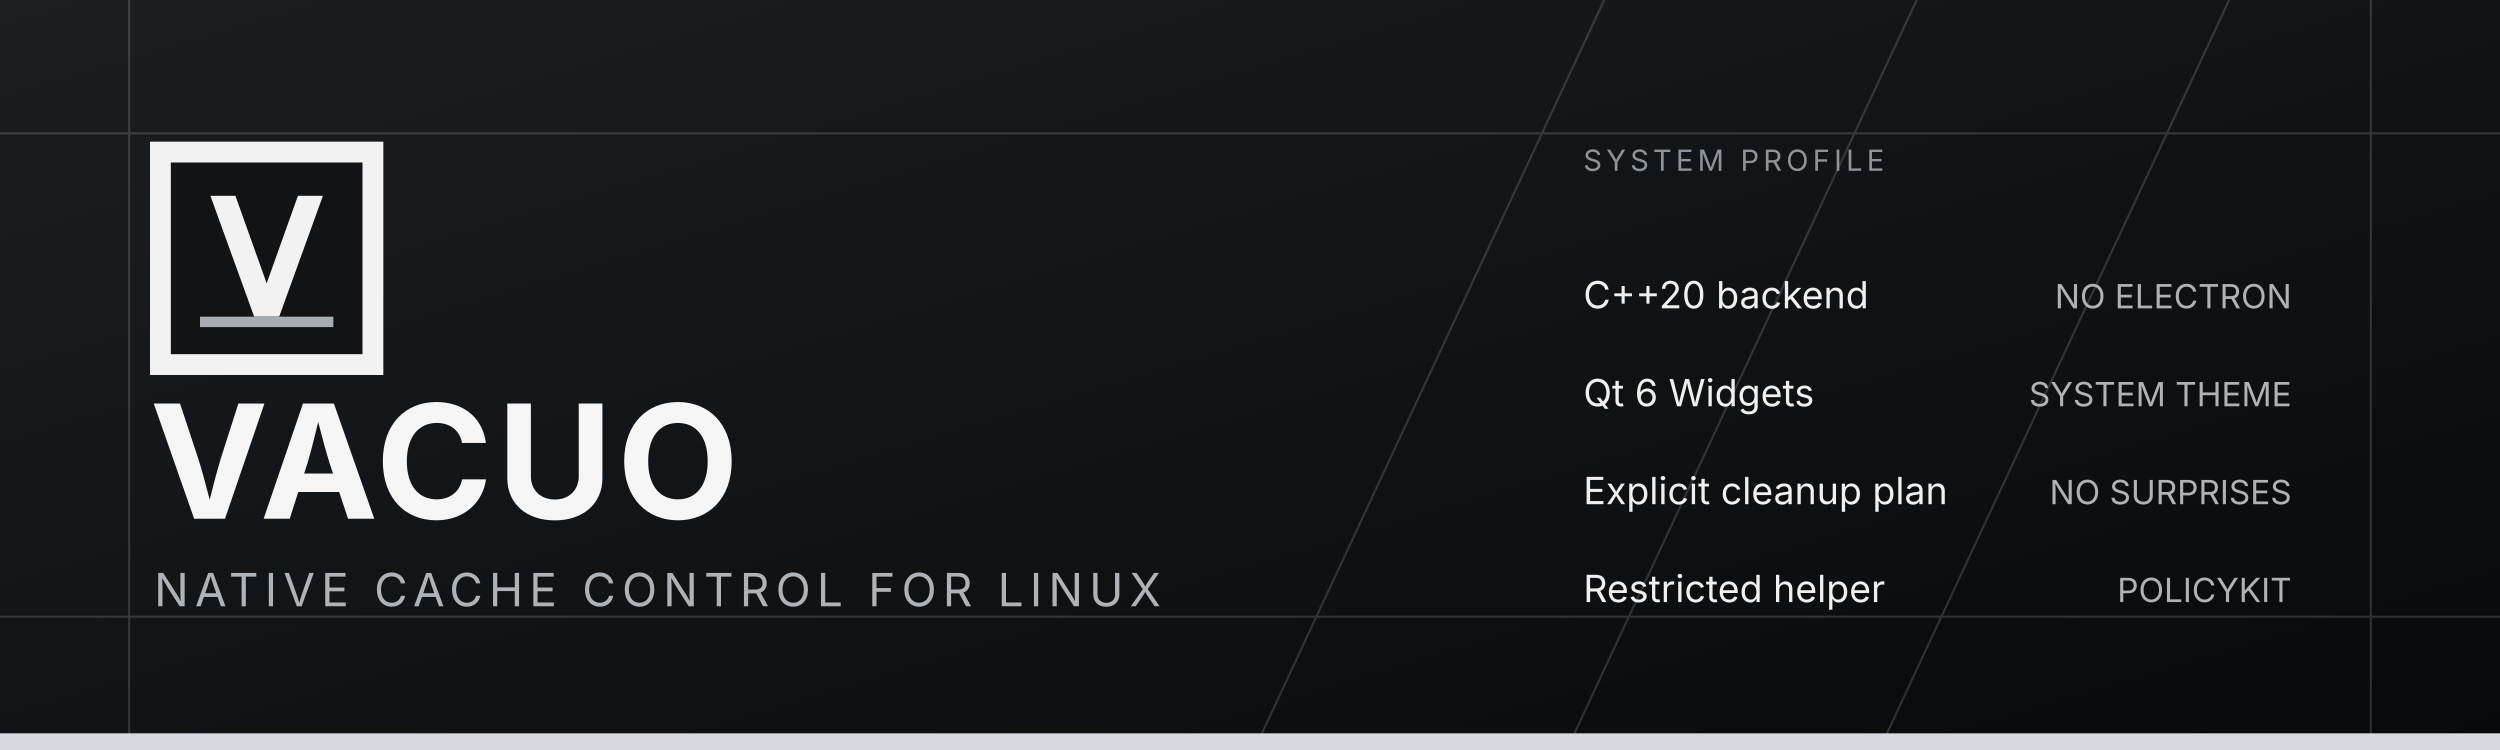
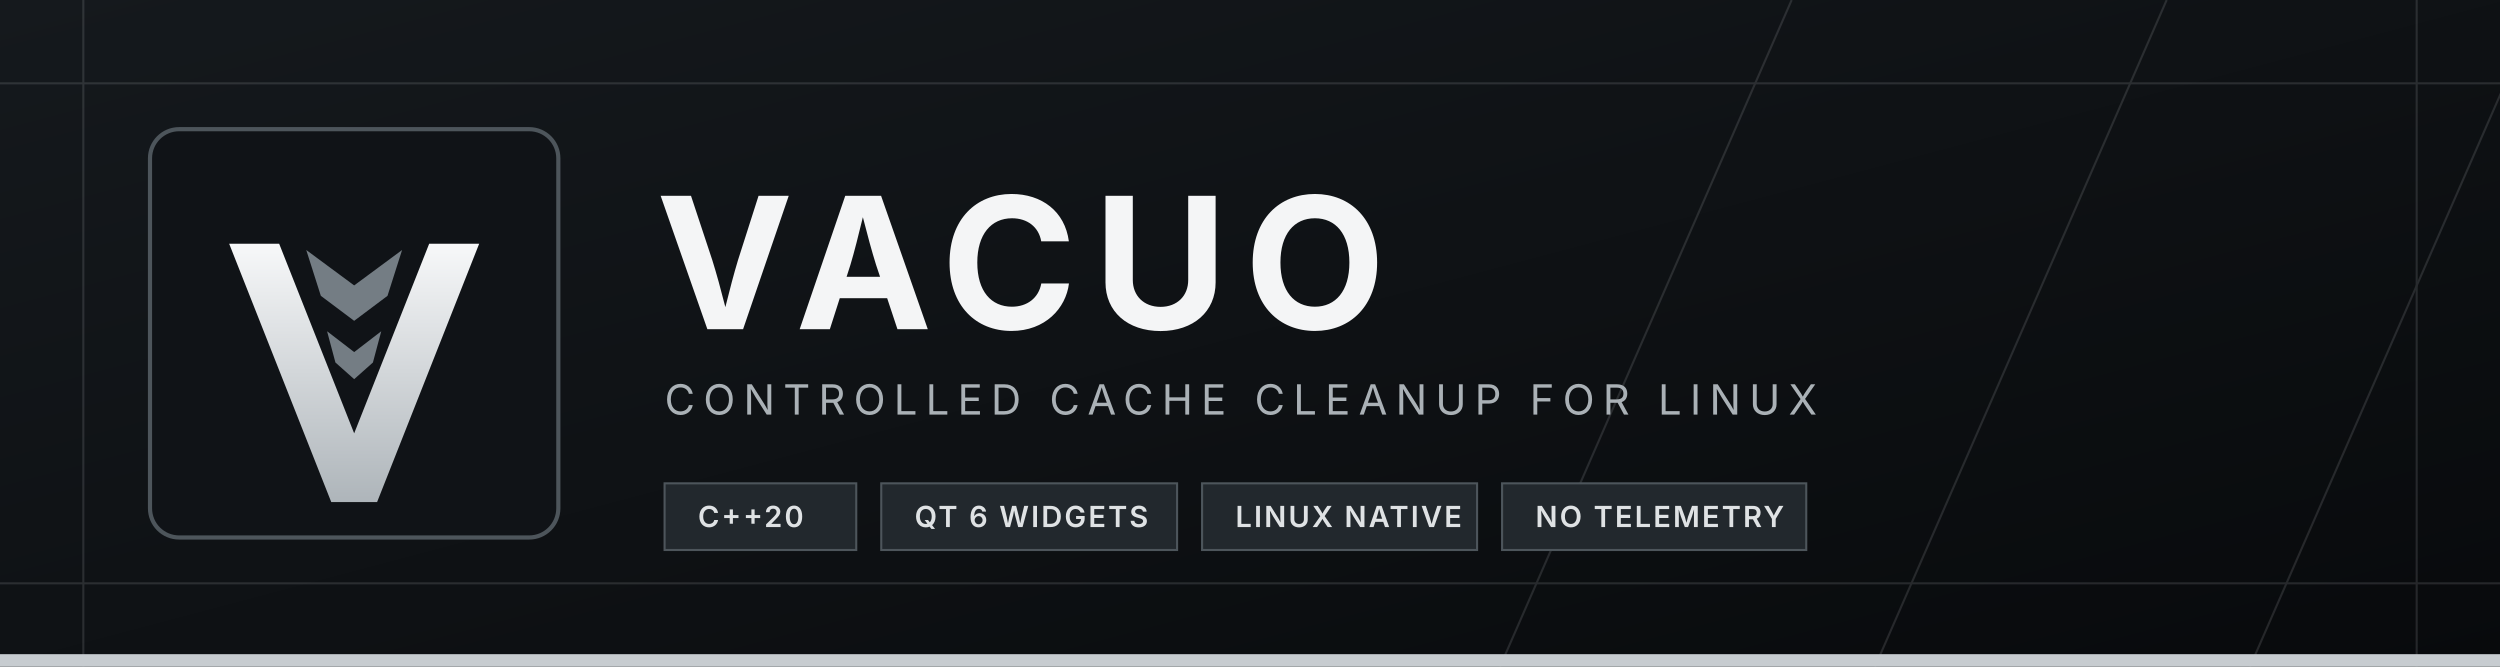
- <svg xmlns="http://www.w3.org/2000/svg" width="1200" height="360" viewBox="0 0 1200 360" role="img" aria-labelledby="title desc">
+ <svg xmlns="http://www.w3.org/2000/svg" width="1200" height="320" viewBox="0 0 1200 320" role="img" aria-labelledby="title desc">
  <defs>
    <linearGradient id="bg" x1="0" y1="0" x2="1" y2="1">
-       <stop offset="0" stop-color="#1c1f22" />
-       <stop offset="0.55" stop-color="#101214" />
-       <stop offset="1" stop-color="#08090a" />
+       <stop stop-color="#15191d" />
+       <stop offset="1" stop-color="#080a0c" />
    </linearGradient>
-     <linearGradient id="line" x1="0" y1="0" x2="1" y2="0">
-       <stop offset="0" stop-color="#f4f4f4" stop-opacity="0" />
-       <stop offset="0.5" stop-color="#f4f4f4" stop-opacity="0.65" />
-       <stop offset="1" stop-color="#f4f4f4" stop-opacity="0" />
+     <linearGradient id="silver" x1="0" y1="0" x2="0" y2="1">
+       <stop stop-color="#f7f8f9" />
+       <stop offset="1" stop-color="#aeb5ba" />
    </linearGradient>
  </defs>
-   <rect width="1200" height="360" fill="url(#bg)" />
-   <g opacity="0.17" stroke="#e8eaec" fill="none">
-     <path d="M0 64h1200M0 296h1200" />
-     <path d="M62 0v360M1138 0v360" />
-     <path d="M770 0 602 360M920 0 752 360M1070 0 902 360" />
+   <rect width="1200" height="320" fill="url(#bg)" />
+   <g opacity=".14" stroke="#d8dde0">
+     <path d="M0 40h1200M0 280h1200M40 0v320M1160 0v320" />
+     <path d="M860 0 720 320M1040 0 900 320M1220 0 1080 320" />
  </g>
-   <rect x="72" y="68" width="112" height="112" fill="#f2f2f2" />
-   <rect x="82" y="78" width="92" height="92" fill="#111315" />
-   <path fill="#f2f2f2" d="M101 94h12l15 42 15-42h12l-21 58h-12z" />
-   <path fill="#a8adb1" d="M96 152h64v5H96z" />
-   <text x="72" y="249" fill="#f5f5f5" font-family="Inter,Segoe UI,DejaVu Sans,sans-serif" font-size="76" font-weight="650" letter-spacing="2">VACUO</text>
-   <text x="74" y="291" fill="#aeb3b7" font-family="Inter,Segoe UI,DejaVu Sans,sans-serif" font-size="22" letter-spacing="3">NATIVE CACHE CONTROL FOR LINUX</text>
-   <g transform="translate(760 82)" font-family="Inter,Segoe UI,DejaVu Sans,sans-serif">
-     <text x="0" y="0" fill="#8d9398" font-size="14" letter-spacing="2">SYSTEM PROFILE</text>
-     <path d="M0 20h340" stroke="url(#line)" />
-     <text x="0" y="66" fill="#f0f0f0" font-size="18">C++20 backend</text>
-     <text x="340" y="66" fill="#aeb3b7" font-size="16" text-anchor="end">NO ELECTRON</text>
-     <text x="0" y="113" fill="#f0f0f0" font-size="18">Qt 6 Widgets</text>
-     <text x="340" y="113" fill="#aeb3b7" font-size="16" text-anchor="end">SYSTEM THEME</text>
-     <text x="0" y="160" fill="#f0f0f0" font-size="18">Explicit cleanup plan</text>
-     <text x="340" y="160" fill="#aeb3b7" font-size="16" text-anchor="end">NO SURPRISES</text>
-     <text x="0" y="207" fill="#f0f0f0" font-size="18">Restricted helper</text>
-     <text x="340" y="207" fill="#aeb3b7" font-size="16" text-anchor="end">POLICYKIT</text>
+   <g transform="translate(72 62)">
+     <rect width="196" height="196" rx="14" fill="#101317" stroke="#4d555b" stroke-width="2" />
+     <path d="M38 55h24l36 91 36-91h24l-49 124H87z" fill="url(#silver)" />
+     <path d="m75 58 23 17 23-17-7 22-16 12-16-12zm10 39 13 10 13-10-4 15-9 8-9-8z" fill="#747d84" />
  </g>
-   <rect x="0" y="352" width="1200" height="8" fill="#d7dade" />
+   <g transform="translate(315 78)" font-family="Inter,Segoe UI,DejaVu Sans,sans-serif">
+     <text x="0" y="80" fill="#f4f5f6" font-size="88" font-weight="720" letter-spacing="8">VACUO</text>
+     <text x="4" y="121" fill="#aab1b6" font-size="20" letter-spacing="4">CONTROLLED CACHE CLEANUP FOR LINUX</text>
+     <g transform="translate(4 154)" font-size="14" font-weight="600" letter-spacing="1">
+       <rect width="92" height="32" fill="#22282d" stroke="#4d555b" />
+       <text x="16" y="21" fill="#dfe2e4">C++20</text>
+       <rect x="104" width="142" height="32" fill="#22282d" stroke="#4d555b" />
+       <text x="120" y="21" fill="#dfe2e4">QT 6 WIDGETS</text>
+       <rect x="258" width="132" height="32" fill="#22282d" stroke="#4d555b" />
+       <text x="274" y="21" fill="#dfe2e4">LINUX NATIVE</text>
+       <rect x="402" width="146" height="32" fill="#22282d" stroke="#4d555b" />
+       <text x="418" y="21" fill="#dfe2e4">NO TELEMETRY</text>
+     </g>
+   </g>
+   <rect y="314" width="1200" height="6" fill="#c7ccd0" />
</svg>
